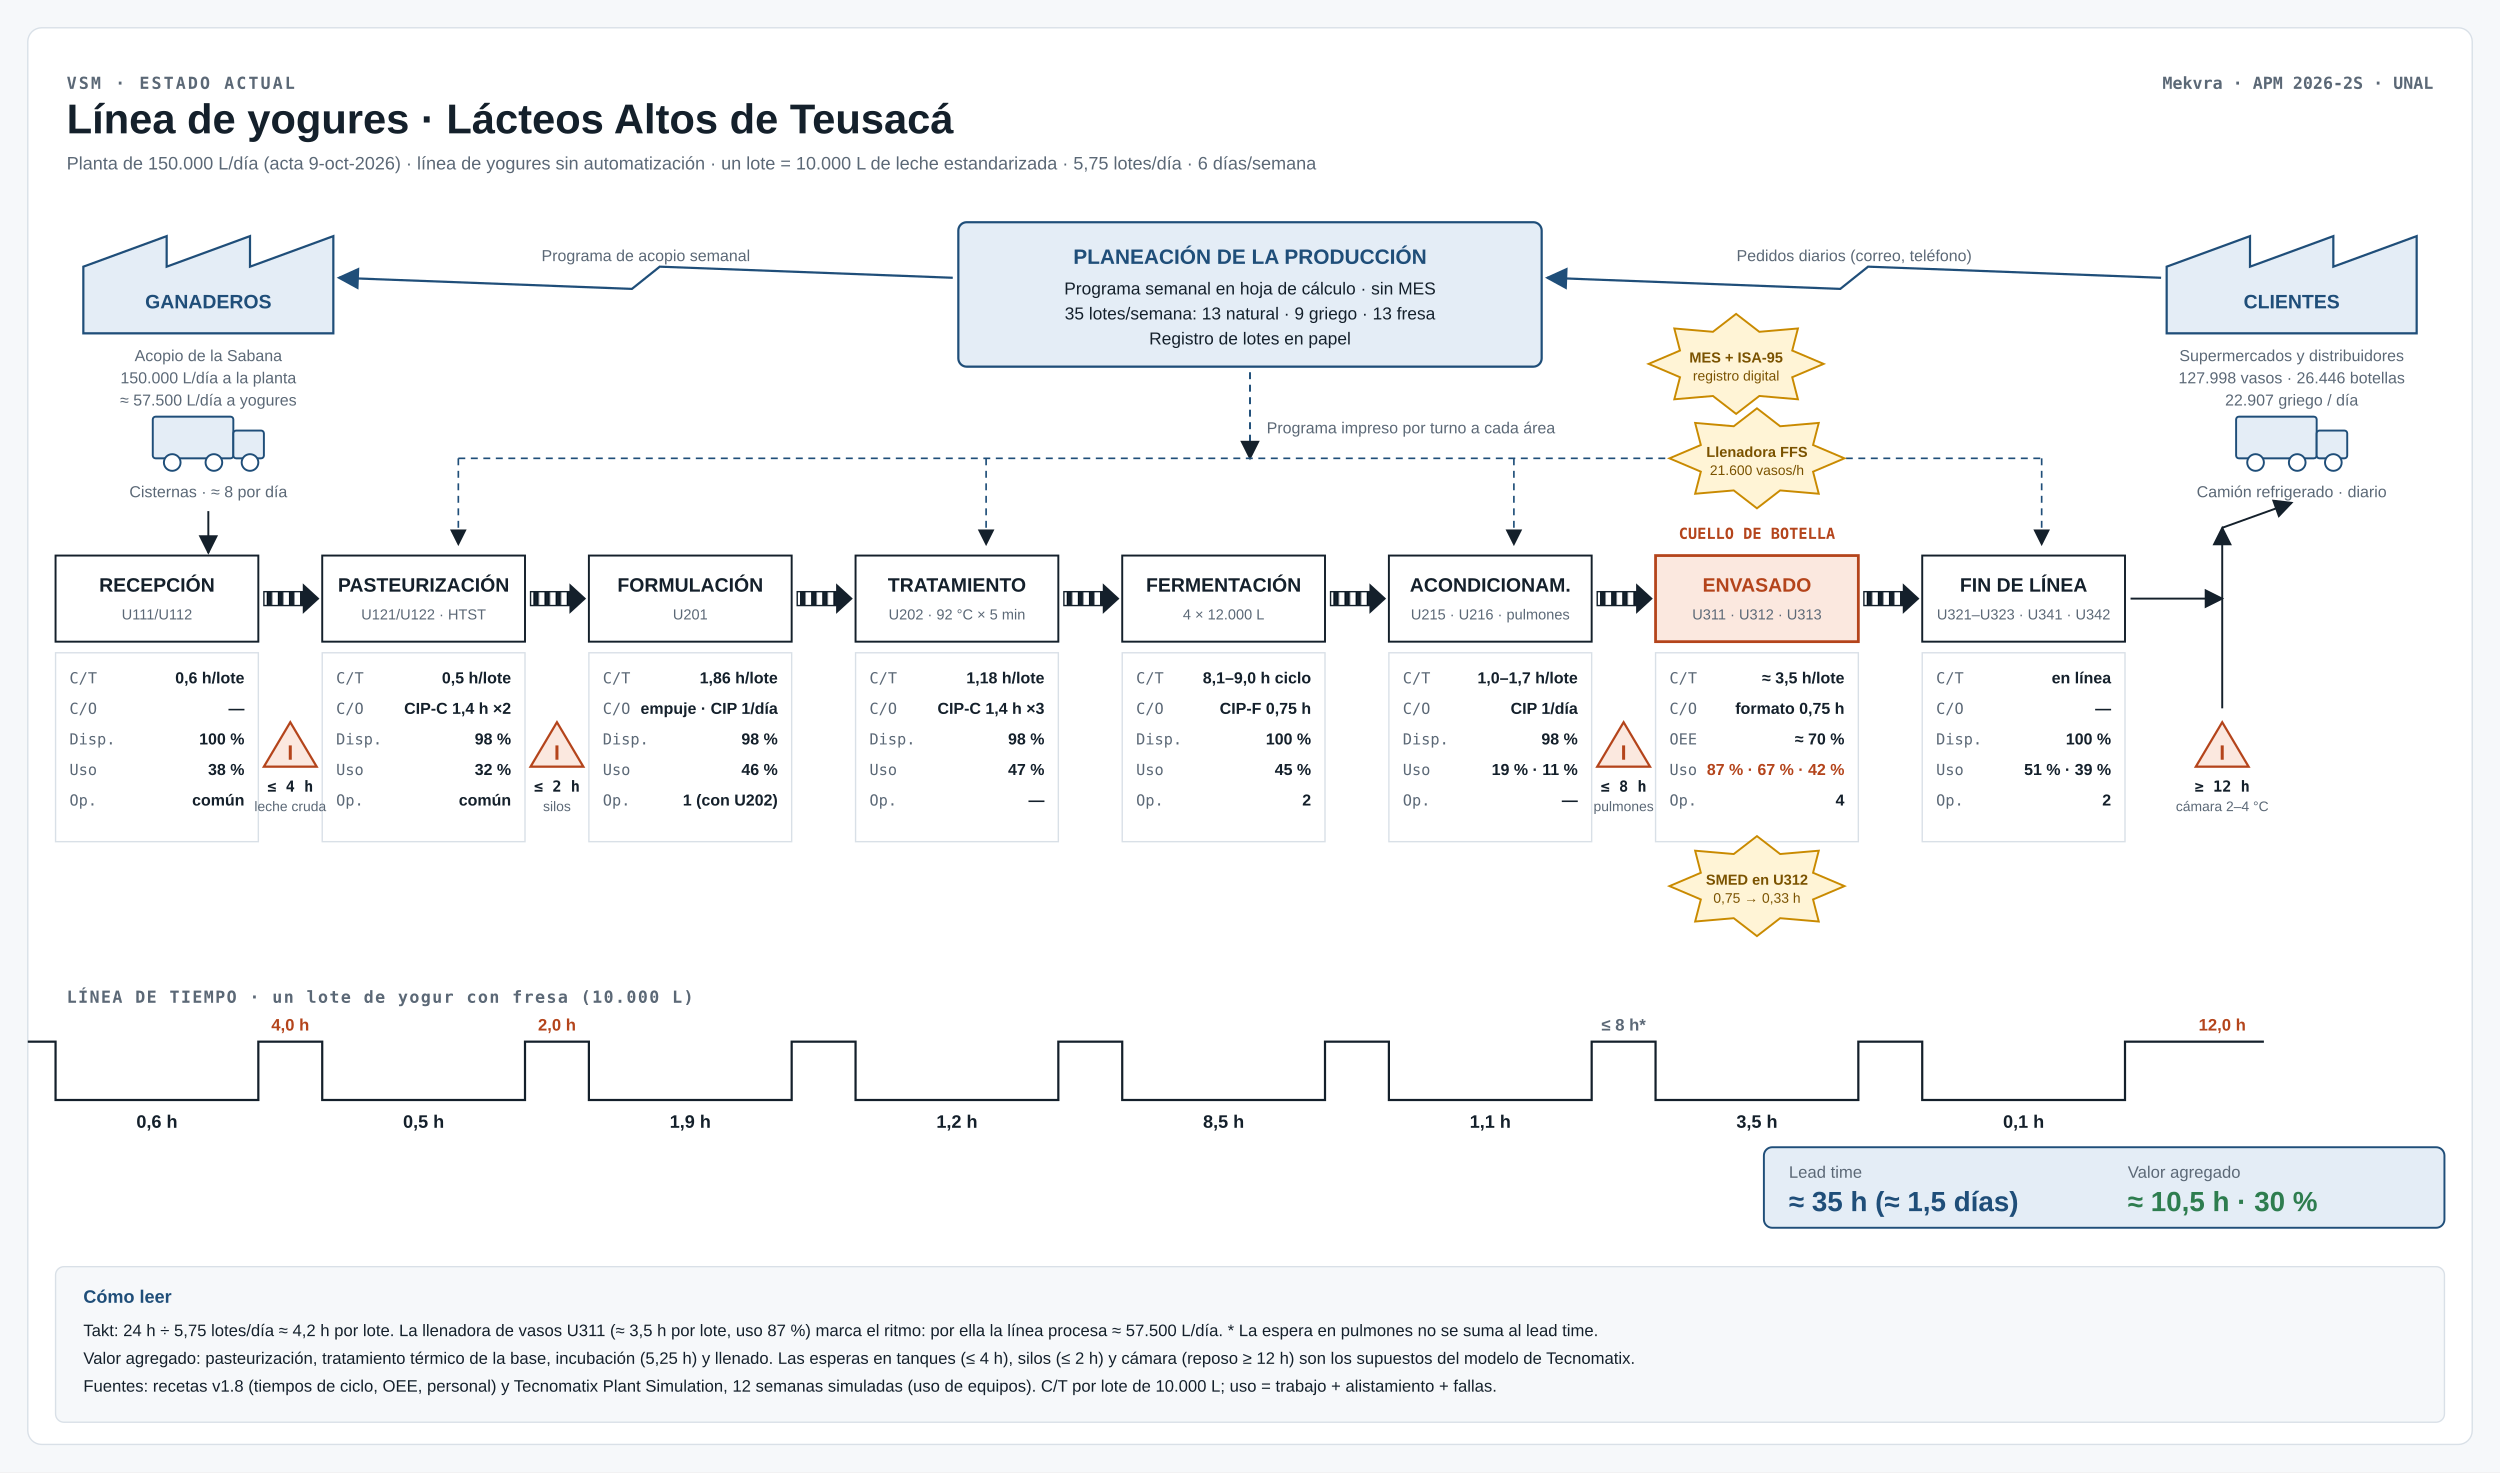
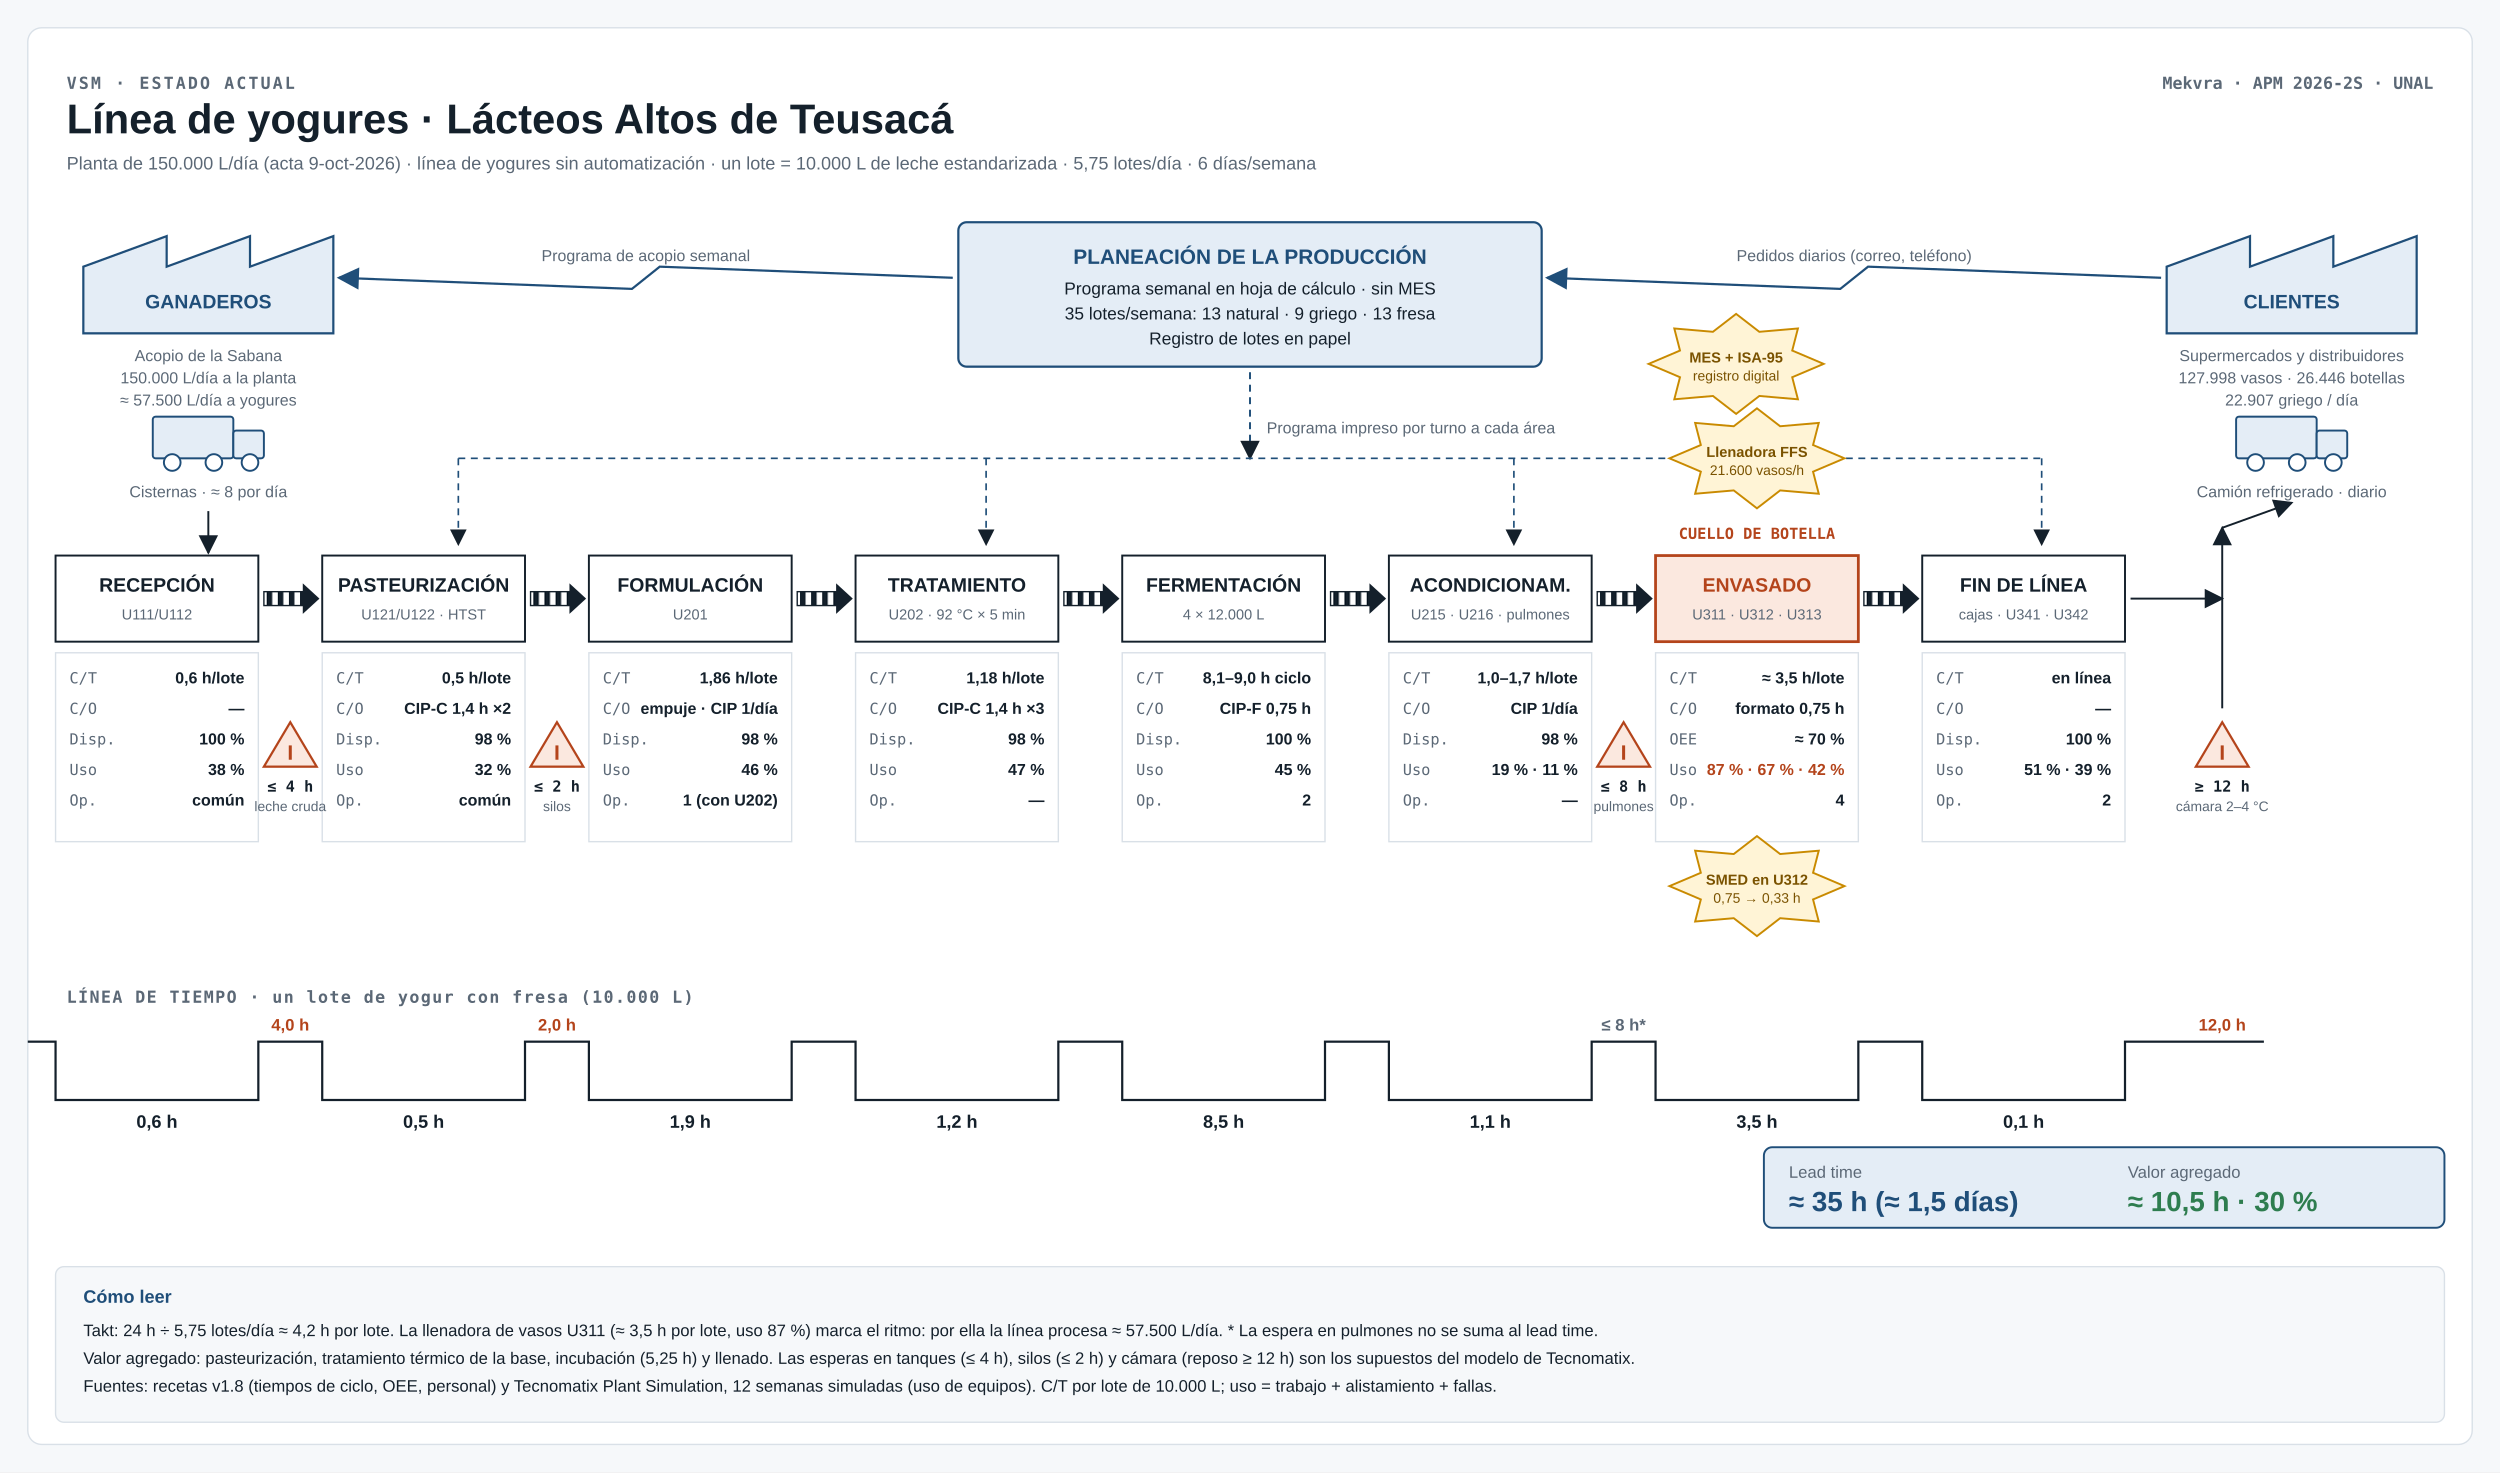
<svg xmlns="http://www.w3.org/2000/svg" viewBox="0 0 1800 1060" width="1800" height="1060">
  <defs>
    <pattern id="rayas" width="8" height="10" patternUnits="userSpaceOnUse" patternTransform="rotate(0)">
      <rect width="8" height="10" fill="#ffffff" />
      <rect width="4" height="10" fill="#14202b" />
    </pattern>
    <marker id="punta" markerWidth="10" markerHeight="10" refX="9" refY="5" orient="auto">
      <path d="M0,0 L10,5 L0,10 z" fill="#14202b" />
    </marker>
    <marker id="punta_a" markerWidth="10" markerHeight="10" refX="9" refY="5" orient="auto">
      <path d="M0,0 L10,5 L0,10 z" fill="#1f4e79" />
    </marker>
  </defs>
  <rect width="1800" height="1060" fill="#f6f8fa" />
  <rect x="20" y="20" width="1760" height="1020" rx="10" fill="#ffffff" stroke="#d9e0e7" stroke-width="1" />
  <text x="48" y="64" font-family="'IBM Plex Mono', Consolas, monospace" font-size="12" font-weight="600" fill="#5b6876" text-anchor="start" letter-spacing="1.5">VSM · ESTADO ACTUAL</text>
  <text x="48" y="96" font-family="Archivo, 'Arial Narrow', Arial, sans-serif" font-size="30" font-weight="800" fill="#14202b" text-anchor="start">Línea de yogures · Lácteos Altos de Teusacá</text>
  <text x="48" y="122" font-family="'IBM Plex Sans', 'Segoe UI', Arial, sans-serif" font-size="13" font-weight="400" fill="#5b6876" text-anchor="start">Planta de 150.000 L/día (acta 9-oct-2026) · línea de yogures sin automatización · un lote = 10.000 L de leche estandarizada · 5,75 lotes/día · 6 días/semana</text>
  <text x="1752" y="64" font-family="'IBM Plex Mono', Consolas, monospace" font-size="12" font-weight="600" fill="#5b6876" text-anchor="end">Mekvra · APM 2026-2S · UNAL</text>
  <polygon points="60,240 60,192 120.0,170 120.0,192 180.0,170 180.0,192 240,170 240,240" fill="#e4edf6" stroke="#1f4e79" stroke-width="1.6" />
  <text x="150.0" y="222" font-family="Archivo, 'Arial Narrow', Arial, sans-serif" font-size="14" font-weight="700" fill="#1f4e79" text-anchor="middle">GANADEROS</text>
  <text x="150.0" y="260" font-family="'IBM Plex Sans', 'Segoe UI', Arial, sans-serif" font-size="11.5" font-weight="400" fill="#5b6876" text-anchor="middle">Acopio de la Sabana</text>
  <text x="150.0" y="276" font-family="'IBM Plex Sans', 'Segoe UI', Arial, sans-serif" font-size="11.5" font-weight="400" fill="#5b6876" text-anchor="middle">150.000 L/día a la planta</text>
  <text x="150.0" y="292" font-family="'IBM Plex Sans', 'Segoe UI', Arial, sans-serif" font-size="11.5" font-weight="400" fill="#5b6876" text-anchor="middle">≈ 57.500 L/día a yogures</text>
  <polygon points="1560,240 1560,192 1620.0,170 1620.0,192 1680.0,170 1680.0,192 1740,170 1740,240" fill="#e4edf6" stroke="#1f4e79" stroke-width="1.6" />
  <text x="1650.0" y="222" font-family="Archivo, 'Arial Narrow', Arial, sans-serif" font-size="14" font-weight="700" fill="#1f4e79" text-anchor="middle">CLIENTES</text>
  <text x="1650.0" y="260" font-family="'IBM Plex Sans', 'Segoe UI', Arial, sans-serif" font-size="11.5" font-weight="400" fill="#5b6876" text-anchor="middle">Supermercados y distribuidores</text>
  <text x="1650.0" y="276" font-family="'IBM Plex Sans', 'Segoe UI', Arial, sans-serif" font-size="11.5" font-weight="400" fill="#5b6876" text-anchor="middle">127.998 vasos · 26.446 botellas</text>
  <text x="1650.0" y="292" font-family="'IBM Plex Sans', 'Segoe UI', Arial, sans-serif" font-size="11.5" font-weight="400" fill="#5b6876" text-anchor="middle">22.907 griego / día</text>
  <rect x="690" y="160" width="420" height="104" rx="6" fill="#e4edf6" stroke="#1f4e79" stroke-width="1.6" />
  <text x="900" y="190" font-family="Archivo, 'Arial Narrow', Arial, sans-serif" font-size="15" font-weight="800" fill="#1f4e79" text-anchor="middle">PLANEACIÓN DE LA PRODUCCIÓN</text>
  <text x="900" y="212" font-family="'IBM Plex Sans', 'Segoe UI', Arial, sans-serif" font-size="12.5" font-weight="400" fill="#14202b" text-anchor="middle">Programa semanal en hoja de cálculo · sin MES</text>
  <text x="900" y="230" font-family="'IBM Plex Sans', 'Segoe UI', Arial, sans-serif" font-size="12.5" font-weight="400" fill="#14202b" text-anchor="middle">35 lotes/semana: 13 natural · 9 griego · 13 fresa</text>
  <text x="900" y="248" font-family="'IBM Plex Sans', 'Segoe UI', Arial, sans-serif" font-size="12.5" font-weight="400" fill="#14202b" text-anchor="middle">Registro de lotes en papel</text>
  <polyline points="1556,200 1345.0,192.0 1325.0,208.0 1114,200" fill="none" stroke="#1f4e79" stroke-width="1.6" marker-end="url(#punta_a)" />
  <text x="1335" y="188" font-family="'IBM Plex Sans', 'Segoe UI', Arial, sans-serif" font-size="11.5" font-weight="400" fill="#5b6876" text-anchor="middle">Pedidos diarios (correo, teléfono)</text>
  <polyline points="686,200 475.0,192.0 455.0,208.0 244,200" fill="none" stroke="#1f4e79" stroke-width="1.6" marker-end="url(#punta_a)" />
  <text x="465" y="188" font-family="'IBM Plex Sans', 'Segoe UI', Arial, sans-serif" font-size="11.5" font-weight="400" fill="#5b6876" text-anchor="middle">Programa de acopio semanal</text>
  <line x1="900" y1="268" x2="900" y2="330" stroke="#1f4e79" stroke-width="1.4" stroke-dasharray="5 4" marker-end="url(#punta)" />
  <text x="912" y="312" font-family="'IBM Plex Sans', 'Segoe UI', Arial, sans-serif" font-size="11.5" font-weight="400" fill="#5b6876" text-anchor="start">Programa impreso por turno a cada área</text>
  <line x1="330" y1="330" x2="1470" y2="330" stroke="#1f4e79" stroke-width="1.2" stroke-dasharray="5 4" />
  <line x1="330" y1="330" x2="330" y2="392" stroke="#1f4e79" stroke-width="1.2" stroke-dasharray="5 4" marker-end="url(#punta)" />
  <line x1="710" y1="330" x2="710" y2="392" stroke="#1f4e79" stroke-width="1.2" stroke-dasharray="5 4" marker-end="url(#punta)" />
  <line x1="1090" y1="330" x2="1090" y2="392" stroke="#1f4e79" stroke-width="1.2" stroke-dasharray="5 4" marker-end="url(#punta)" />
  <line x1="1470" y1="330" x2="1470" y2="392" stroke="#1f4e79" stroke-width="1.2" stroke-dasharray="5 4" marker-end="url(#punta)" />
  <rect x="110" y="300" width="58" height="30" rx="2" fill="#e4edf6" stroke="#1f4e79" stroke-width="1.4" />
  <rect x="168" y="310" width="22" height="20" rx="2" fill="#e4edf6" stroke="#1f4e79" stroke-width="1.4" />
  <circle cx="124" cy="333" r="6" fill="#ffffff" stroke="#1f4e79" stroke-width="1.4" />
  <circle cx="154" cy="333" r="6" fill="#ffffff" stroke="#1f4e79" stroke-width="1.4" />
  <circle cx="180" cy="333" r="6" fill="#ffffff" stroke="#1f4e79" stroke-width="1.4" />
  <text x="150" y="358" font-family="'IBM Plex Sans', 'Segoe UI', Arial, sans-serif" font-size="11.5" font-weight="400" fill="#5b6876" text-anchor="middle">Cisternas · ≈ 8 por día</text>
  <rect x="1610" y="300" width="58" height="30" rx="2" fill="#e4edf6" stroke="#1f4e79" stroke-width="1.4" />
  <rect x="1668" y="310" width="22" height="20" rx="2" fill="#e4edf6" stroke="#1f4e79" stroke-width="1.4" />
  <circle cx="1624" cy="333" r="6" fill="#ffffff" stroke="#1f4e79" stroke-width="1.4" />
  <circle cx="1654" cy="333" r="6" fill="#ffffff" stroke="#1f4e79" stroke-width="1.4" />
  <circle cx="1680" cy="333" r="6" fill="#ffffff" stroke="#1f4e79" stroke-width="1.4" />
  <text x="1650" y="358" font-family="'IBM Plex Sans', 'Segoe UI', Arial, sans-serif" font-size="11.5" font-weight="400" fill="#5b6876" text-anchor="middle">Camión refrigerado · diario</text>
  <rect x="40" y="400" width="146" height="62" rx="0" fill="#ffffff" stroke="#14202b" stroke-width="1.4" />
  <text x="113.0" y="426" font-family="Archivo, 'Arial Narrow', Arial, sans-serif" font-size="14" font-weight="800" fill="#14202b" text-anchor="middle">RECEPCIÓN</text>
  <text x="113.0" y="446" font-family="'IBM Plex Sans', 'Segoe UI', Arial, sans-serif" font-size="10.5" font-weight="400" fill="#5b6876" text-anchor="middle">U111/U112</text>
  <rect x="40" y="470" width="146" height="136" rx="0" fill="#ffffff" stroke="#d9e0e7" stroke-width="1" />
  <text x="50" y="492" font-family="'IBM Plex Mono', Consolas, monospace" font-size="11" font-weight="500" fill="#5b6876" text-anchor="start">C/T</text>
  <text x="176" y="492" font-family="'IBM Plex Sans', 'Segoe UI', Arial, sans-serif" font-size="11.5" font-weight="600" fill="#14202b" text-anchor="end">0,6 h/lote</text>
  <text x="50" y="514" font-family="'IBM Plex Mono', Consolas, monospace" font-size="11" font-weight="500" fill="#5b6876" text-anchor="start">C/O</text>
  <text x="176" y="514" font-family="'IBM Plex Sans', 'Segoe UI', Arial, sans-serif" font-size="11.5" font-weight="600" fill="#14202b" text-anchor="end">—</text>
  <text x="50" y="536" font-family="'IBM Plex Mono', Consolas, monospace" font-size="11" font-weight="500" fill="#5b6876" text-anchor="start">Disp.</text>
  <text x="176" y="536" font-family="'IBM Plex Sans', 'Segoe UI', Arial, sans-serif" font-size="11.5" font-weight="600" fill="#14202b" text-anchor="end">100 %</text>
  <text x="50" y="558" font-family="'IBM Plex Mono', Consolas, monospace" font-size="11" font-weight="500" fill="#5b6876" text-anchor="start">Uso</text>
  <text x="176" y="558" font-family="'IBM Plex Sans', 'Segoe UI', Arial, sans-serif" font-size="11.5" font-weight="600" fill="#14202b" text-anchor="end">38 %</text>
  <text x="50" y="580" font-family="'IBM Plex Mono', Consolas, monospace" font-size="11" font-weight="500" fill="#5b6876" text-anchor="start">Op.</text>
  <text x="176" y="580" font-family="'IBM Plex Sans', 'Segoe UI', Arial, sans-serif" font-size="11.5" font-weight="600" fill="#14202b" text-anchor="end">común</text>
  <rect x="190" y="426" width="30" height="10" fill="url(#rayas)" stroke="#14202b" stroke-width="1" />
  <polygon points="218,420 230,431 218,442" fill="#14202b" />
  <rect x="232" y="400" width="146" height="62" rx="0" fill="#ffffff" stroke="#14202b" stroke-width="1.4" />
  <text x="305.0" y="426" font-family="Archivo, 'Arial Narrow', Arial, sans-serif" font-size="14" font-weight="800" fill="#14202b" text-anchor="middle">PASTEURIZACIÓN</text>
  <text x="305.0" y="446" font-family="'IBM Plex Sans', 'Segoe UI', Arial, sans-serif" font-size="10.5" font-weight="400" fill="#5b6876" text-anchor="middle">U121/U122 · HTST</text>
  <rect x="232" y="470" width="146" height="136" rx="0" fill="#ffffff" stroke="#d9e0e7" stroke-width="1" />
  <text x="242" y="492" font-family="'IBM Plex Mono', Consolas, monospace" font-size="11" font-weight="500" fill="#5b6876" text-anchor="start">C/T</text>
  <text x="368" y="492" font-family="'IBM Plex Sans', 'Segoe UI', Arial, sans-serif" font-size="11.5" font-weight="600" fill="#14202b" text-anchor="end">0,5 h/lote</text>
  <text x="242" y="514" font-family="'IBM Plex Mono', Consolas, monospace" font-size="11" font-weight="500" fill="#5b6876" text-anchor="start">C/O</text>
  <text x="368" y="514" font-family="'IBM Plex Sans', 'Segoe UI', Arial, sans-serif" font-size="11.5" font-weight="600" fill="#14202b" text-anchor="end">CIP-C 1,4 h ×2</text>
  <text x="242" y="536" font-family="'IBM Plex Mono', Consolas, monospace" font-size="11" font-weight="500" fill="#5b6876" text-anchor="start">Disp.</text>
  <text x="368" y="536" font-family="'IBM Plex Sans', 'Segoe UI', Arial, sans-serif" font-size="11.5" font-weight="600" fill="#14202b" text-anchor="end">98 %</text>
  <text x="242" y="558" font-family="'IBM Plex Mono', Consolas, monospace" font-size="11" font-weight="500" fill="#5b6876" text-anchor="start">Uso</text>
  <text x="368" y="558" font-family="'IBM Plex Sans', 'Segoe UI', Arial, sans-serif" font-size="11.5" font-weight="600" fill="#14202b" text-anchor="end">32 %</text>
  <text x="242" y="580" font-family="'IBM Plex Mono', Consolas, monospace" font-size="11" font-weight="500" fill="#5b6876" text-anchor="start">Op.</text>
  <text x="368" y="580" font-family="'IBM Plex Sans', 'Segoe UI', Arial, sans-serif" font-size="11.5" font-weight="600" fill="#14202b" text-anchor="end">común</text>
  <rect x="382" y="426" width="30" height="10" fill="url(#rayas)" stroke="#14202b" stroke-width="1" />
  <polygon points="410,420 422,431 410,442" fill="#14202b" />
  <rect x="424" y="400" width="146" height="62" rx="0" fill="#ffffff" stroke="#14202b" stroke-width="1.4" />
  <text x="497.0" y="426" font-family="Archivo, 'Arial Narrow', Arial, sans-serif" font-size="14" font-weight="800" fill="#14202b" text-anchor="middle">FORMULACIÓN</text>
  <text x="497.0" y="446" font-family="'IBM Plex Sans', 'Segoe UI', Arial, sans-serif" font-size="10.5" font-weight="400" fill="#5b6876" text-anchor="middle">U201</text>
  <rect x="424" y="470" width="146" height="136" rx="0" fill="#ffffff" stroke="#d9e0e7" stroke-width="1" />
  <text x="434" y="492" font-family="'IBM Plex Mono', Consolas, monospace" font-size="11" font-weight="500" fill="#5b6876" text-anchor="start">C/T</text>
  <text x="560" y="492" font-family="'IBM Plex Sans', 'Segoe UI', Arial, sans-serif" font-size="11.5" font-weight="600" fill="#14202b" text-anchor="end">1,86 h/lote</text>
  <text x="434" y="514" font-family="'IBM Plex Mono', Consolas, monospace" font-size="11" font-weight="500" fill="#5b6876" text-anchor="start">C/O</text>
  <text x="560" y="514" font-family="'IBM Plex Sans', 'Segoe UI', Arial, sans-serif" font-size="11.5" font-weight="600" fill="#14202b" text-anchor="end">empuje · CIP 1/día</text>
  <text x="434" y="536" font-family="'IBM Plex Mono', Consolas, monospace" font-size="11" font-weight="500" fill="#5b6876" text-anchor="start">Disp.</text>
  <text x="560" y="536" font-family="'IBM Plex Sans', 'Segoe UI', Arial, sans-serif" font-size="11.5" font-weight="600" fill="#14202b" text-anchor="end">98 %</text>
  <text x="434" y="558" font-family="'IBM Plex Mono', Consolas, monospace" font-size="11" font-weight="500" fill="#5b6876" text-anchor="start">Uso</text>
  <text x="560" y="558" font-family="'IBM Plex Sans', 'Segoe UI', Arial, sans-serif" font-size="11.5" font-weight="600" fill="#14202b" text-anchor="end">46 %</text>
  <text x="434" y="580" font-family="'IBM Plex Mono', Consolas, monospace" font-size="11" font-weight="500" fill="#5b6876" text-anchor="start">Op.</text>
  <text x="560" y="580" font-family="'IBM Plex Sans', 'Segoe UI', Arial, sans-serif" font-size="11.5" font-weight="600" fill="#14202b" text-anchor="end">1 (con U202)</text>
  <rect x="574" y="426" width="30" height="10" fill="url(#rayas)" stroke="#14202b" stroke-width="1" />
  <polygon points="602,420 614,431 602,442" fill="#14202b" />
  <rect x="616" y="400" width="146" height="62" rx="0" fill="#ffffff" stroke="#14202b" stroke-width="1.4" />
  <text x="689.0" y="426" font-family="Archivo, 'Arial Narrow', Arial, sans-serif" font-size="14" font-weight="800" fill="#14202b" text-anchor="middle">TRATAMIENTO</text>
  <text x="689.0" y="446" font-family="'IBM Plex Sans', 'Segoe UI', Arial, sans-serif" font-size="10.5" font-weight="400" fill="#5b6876" text-anchor="middle">U202 · 92 °C × 5 min</text>
  <rect x="616" y="470" width="146" height="136" rx="0" fill="#ffffff" stroke="#d9e0e7" stroke-width="1" />
  <text x="626" y="492" font-family="'IBM Plex Mono', Consolas, monospace" font-size="11" font-weight="500" fill="#5b6876" text-anchor="start">C/T</text>
  <text x="752" y="492" font-family="'IBM Plex Sans', 'Segoe UI', Arial, sans-serif" font-size="11.5" font-weight="600" fill="#14202b" text-anchor="end">1,18 h/lote</text>
  <text x="626" y="514" font-family="'IBM Plex Mono', Consolas, monospace" font-size="11" font-weight="500" fill="#5b6876" text-anchor="start">C/O</text>
  <text x="752" y="514" font-family="'IBM Plex Sans', 'Segoe UI', Arial, sans-serif" font-size="11.5" font-weight="600" fill="#14202b" text-anchor="end">CIP-C 1,4 h ×3</text>
  <text x="626" y="536" font-family="'IBM Plex Mono', Consolas, monospace" font-size="11" font-weight="500" fill="#5b6876" text-anchor="start">Disp.</text>
  <text x="752" y="536" font-family="'IBM Plex Sans', 'Segoe UI', Arial, sans-serif" font-size="11.5" font-weight="600" fill="#14202b" text-anchor="end">98 %</text>
  <text x="626" y="558" font-family="'IBM Plex Mono', Consolas, monospace" font-size="11" font-weight="500" fill="#5b6876" text-anchor="start">Uso</text>
  <text x="752" y="558" font-family="'IBM Plex Sans', 'Segoe UI', Arial, sans-serif" font-size="11.5" font-weight="600" fill="#14202b" text-anchor="end">47 %</text>
  <text x="626" y="580" font-family="'IBM Plex Mono', Consolas, monospace" font-size="11" font-weight="500" fill="#5b6876" text-anchor="start">Op.</text>
  <text x="752" y="580" font-family="'IBM Plex Sans', 'Segoe UI', Arial, sans-serif" font-size="11.5" font-weight="600" fill="#14202b" text-anchor="end">—</text>
  <rect x="766" y="426" width="30" height="10" fill="url(#rayas)" stroke="#14202b" stroke-width="1" />
  <polygon points="794,420 806,431 794,442" fill="#14202b" />
  <rect x="808" y="400" width="146" height="62" rx="0" fill="#ffffff" stroke="#14202b" stroke-width="1.4" />
  <text x="881.0" y="426" font-family="Archivo, 'Arial Narrow', Arial, sans-serif" font-size="14" font-weight="800" fill="#14202b" text-anchor="middle">FERMENTACIÓN</text>
  <text x="881.0" y="446" font-family="'IBM Plex Sans', 'Segoe UI', Arial, sans-serif" font-size="10.5" font-weight="400" fill="#5b6876" text-anchor="middle">4 × 12.000 L</text>
  <rect x="808" y="470" width="146" height="136" rx="0" fill="#ffffff" stroke="#d9e0e7" stroke-width="1" />
  <text x="818" y="492" font-family="'IBM Plex Mono', Consolas, monospace" font-size="11" font-weight="500" fill="#5b6876" text-anchor="start">C/T</text>
  <text x="944" y="492" font-family="'IBM Plex Sans', 'Segoe UI', Arial, sans-serif" font-size="11.5" font-weight="600" fill="#14202b" text-anchor="end">8,1–9,0 h ciclo</text>
  <text x="818" y="514" font-family="'IBM Plex Mono', Consolas, monospace" font-size="11" font-weight="500" fill="#5b6876" text-anchor="start">C/O</text>
  <text x="944" y="514" font-family="'IBM Plex Sans', 'Segoe UI', Arial, sans-serif" font-size="11.5" font-weight="600" fill="#14202b" text-anchor="end">CIP-F 0,75 h</text>
  <text x="818" y="536" font-family="'IBM Plex Mono', Consolas, monospace" font-size="11" font-weight="500" fill="#5b6876" text-anchor="start">Disp.</text>
  <text x="944" y="536" font-family="'IBM Plex Sans', 'Segoe UI', Arial, sans-serif" font-size="11.5" font-weight="600" fill="#14202b" text-anchor="end">100 %</text>
  <text x="818" y="558" font-family="'IBM Plex Mono', Consolas, monospace" font-size="11" font-weight="500" fill="#5b6876" text-anchor="start">Uso</text>
  <text x="944" y="558" font-family="'IBM Plex Sans', 'Segoe UI', Arial, sans-serif" font-size="11.5" font-weight="600" fill="#14202b" text-anchor="end">45 %</text>
  <text x="818" y="580" font-family="'IBM Plex Mono', Consolas, monospace" font-size="11" font-weight="500" fill="#5b6876" text-anchor="start">Op.</text>
  <text x="944" y="580" font-family="'IBM Plex Sans', 'Segoe UI', Arial, sans-serif" font-size="11.5" font-weight="600" fill="#14202b" text-anchor="end">2</text>
  <rect x="958" y="426" width="30" height="10" fill="url(#rayas)" stroke="#14202b" stroke-width="1" />
  <polygon points="986,420 998,431 986,442" fill="#14202b" />
  <rect x="1000" y="400" width="146" height="62" rx="0" fill="#ffffff" stroke="#14202b" stroke-width="1.4" />
  <text x="1073.0" y="426" font-family="Archivo, 'Arial Narrow', Arial, sans-serif" font-size="14" font-weight="800" fill="#14202b" text-anchor="middle">ACONDICIONAM.</text>
  <text x="1073.0" y="446" font-family="'IBM Plex Sans', 'Segoe UI', Arial, sans-serif" font-size="10.5" font-weight="400" fill="#5b6876" text-anchor="middle">U215 · U216 · pulmones</text>
  <rect x="1000" y="470" width="146" height="136" rx="0" fill="#ffffff" stroke="#d9e0e7" stroke-width="1" />
  <text x="1010" y="492" font-family="'IBM Plex Mono', Consolas, monospace" font-size="11" font-weight="500" fill="#5b6876" text-anchor="start">C/T</text>
  <text x="1136" y="492" font-family="'IBM Plex Sans', 'Segoe UI', Arial, sans-serif" font-size="11.5" font-weight="600" fill="#14202b" text-anchor="end">1,0–1,7 h/lote</text>
  <text x="1010" y="514" font-family="'IBM Plex Mono', Consolas, monospace" font-size="11" font-weight="500" fill="#5b6876" text-anchor="start">C/O</text>
  <text x="1136" y="514" font-family="'IBM Plex Sans', 'Segoe UI', Arial, sans-serif" font-size="11.5" font-weight="600" fill="#14202b" text-anchor="end">CIP 1/día</text>
  <text x="1010" y="536" font-family="'IBM Plex Mono', Consolas, monospace" font-size="11" font-weight="500" fill="#5b6876" text-anchor="start">Disp.</text>
  <text x="1136" y="536" font-family="'IBM Plex Sans', 'Segoe UI', Arial, sans-serif" font-size="11.5" font-weight="600" fill="#14202b" text-anchor="end">98 %</text>
  <text x="1010" y="558" font-family="'IBM Plex Mono', Consolas, monospace" font-size="11" font-weight="500" fill="#5b6876" text-anchor="start">Uso</text>
  <text x="1136" y="558" font-family="'IBM Plex Sans', 'Segoe UI', Arial, sans-serif" font-size="11.5" font-weight="600" fill="#14202b" text-anchor="end">19 % · 11 %</text>
  <text x="1010" y="580" font-family="'IBM Plex Mono', Consolas, monospace" font-size="11" font-weight="500" fill="#5b6876" text-anchor="start">Op.</text>
  <text x="1136" y="580" font-family="'IBM Plex Sans', 'Segoe UI', Arial, sans-serif" font-size="11.5" font-weight="600" fill="#14202b" text-anchor="end">—</text>
  <rect x="1150" y="426" width="30" height="10" fill="url(#rayas)" stroke="#14202b" stroke-width="1" />
  <polygon points="1178,420 1190,431 1178,442" fill="#14202b" />
  <rect x="1192" y="400" width="146" height="62" rx="0" fill="#fbe8df" stroke="#b4441b" stroke-width="2" />
  <text x="1265.0" y="426" font-family="Archivo, 'Arial Narrow', Arial, sans-serif" font-size="14" font-weight="800" fill="#b4441b" text-anchor="middle">ENVASADO</text>
  <text x="1265.0" y="446" font-family="'IBM Plex Sans', 'Segoe UI', Arial, sans-serif" font-size="10.5" font-weight="400" fill="#5b6876" text-anchor="middle">U311 · U312 · U313</text>
  <rect x="1192" y="470" width="146" height="136" rx="0" fill="#ffffff" stroke="#d9e0e7" stroke-width="1" />
  <text x="1202" y="492" font-family="'IBM Plex Mono', Consolas, monospace" font-size="11" font-weight="500" fill="#5b6876" text-anchor="start">C/T</text>
  <text x="1328" y="492" font-family="'IBM Plex Sans', 'Segoe UI', Arial, sans-serif" font-size="11.5" font-weight="600" fill="#14202b" text-anchor="end">≈ 3,5 h/lote</text>
  <text x="1202" y="514" font-family="'IBM Plex Mono', Consolas, monospace" font-size="11" font-weight="500" fill="#5b6876" text-anchor="start">C/O</text>
  <text x="1328" y="514" font-family="'IBM Plex Sans', 'Segoe UI', Arial, sans-serif" font-size="11.5" font-weight="600" fill="#14202b" text-anchor="end">formato 0,75 h</text>
  <text x="1202" y="536" font-family="'IBM Plex Mono', Consolas, monospace" font-size="11" font-weight="500" fill="#5b6876" text-anchor="start">OEE</text>
  <text x="1328" y="536" font-family="'IBM Plex Sans', 'Segoe UI', Arial, sans-serif" font-size="11.5" font-weight="600" fill="#14202b" text-anchor="end">≈ 70 %</text>
  <text x="1202" y="558" font-family="'IBM Plex Mono', Consolas, monospace" font-size="11" font-weight="500" fill="#5b6876" text-anchor="start">Uso</text>
  <text x="1328" y="558" font-family="'IBM Plex Sans', 'Segoe UI', Arial, sans-serif" font-size="11.5" font-weight="600" fill="#b4441b" text-anchor="end">87 % · 67 % · 42 %</text>
  <text x="1202" y="580" font-family="'IBM Plex Mono', Consolas, monospace" font-size="11" font-weight="500" fill="#5b6876" text-anchor="start">Op.</text>
  <text x="1328" y="580" font-family="'IBM Plex Sans', 'Segoe UI', Arial, sans-serif" font-size="11.5" font-weight="600" fill="#14202b" text-anchor="end">4</text>
  <rect x="1342" y="426" width="30" height="10" fill="url(#rayas)" stroke="#14202b" stroke-width="1" />
  <polygon points="1370,420 1382,431 1370,442" fill="#14202b" />
  <rect x="1384" y="400" width="146" height="62" rx="0" fill="#ffffff" stroke="#14202b" stroke-width="1.4" />
  <text x="1457.0" y="426" font-family="Archivo, 'Arial Narrow', Arial, sans-serif" font-size="14" font-weight="800" fill="#14202b" text-anchor="middle">FIN DE LÍNEA</text>
-   <text x="1457.0" y="446" font-family="'IBM Plex Sans', 'Segoe UI', Arial, sans-serif" font-size="10.5" font-weight="400" fill="#5b6876" text-anchor="middle">U321–U323 · U341 · U342</text>
+   <text x="1457.0" y="446" font-family="'IBM Plex Sans', 'Segoe UI', Arial, sans-serif" font-size="10.5" font-weight="400" fill="#5b6876" text-anchor="middle">cajas · U341 · U342</text>
  <rect x="1384" y="470" width="146" height="136" rx="0" fill="#ffffff" stroke="#d9e0e7" stroke-width="1" />
  <text x="1394" y="492" font-family="'IBM Plex Mono', Consolas, monospace" font-size="11" font-weight="500" fill="#5b6876" text-anchor="start">C/T</text>
  <text x="1520" y="492" font-family="'IBM Plex Sans', 'Segoe UI', Arial, sans-serif" font-size="11.5" font-weight="600" fill="#14202b" text-anchor="end">en línea</text>
  <text x="1394" y="514" font-family="'IBM Plex Mono', Consolas, monospace" font-size="11" font-weight="500" fill="#5b6876" text-anchor="start">C/O</text>
  <text x="1520" y="514" font-family="'IBM Plex Sans', 'Segoe UI', Arial, sans-serif" font-size="11.5" font-weight="600" fill="#14202b" text-anchor="end">—</text>
  <text x="1394" y="536" font-family="'IBM Plex Mono', Consolas, monospace" font-size="11" font-weight="500" fill="#5b6876" text-anchor="start">Disp.</text>
  <text x="1520" y="536" font-family="'IBM Plex Sans', 'Segoe UI', Arial, sans-serif" font-size="11.5" font-weight="600" fill="#14202b" text-anchor="end">100 %</text>
  <text x="1394" y="558" font-family="'IBM Plex Mono', Consolas, monospace" font-size="11" font-weight="500" fill="#5b6876" text-anchor="start">Uso</text>
  <text x="1520" y="558" font-family="'IBM Plex Sans', 'Segoe UI', Arial, sans-serif" font-size="11.5" font-weight="600" fill="#14202b" text-anchor="end">51 % · 39 %</text>
  <text x="1394" y="580" font-family="'IBM Plex Mono', Consolas, monospace" font-size="11" font-weight="500" fill="#5b6876" text-anchor="start">Op.</text>
  <text x="1520" y="580" font-family="'IBM Plex Sans', 'Segoe UI', Arial, sans-serif" font-size="11.5" font-weight="600" fill="#14202b" text-anchor="end">2</text>
  <text x="1265.0" y="388" font-family="'IBM Plex Mono', Consolas, monospace" font-size="11" font-weight="700" fill="#b4441b" text-anchor="middle">CUELLO DE BOTELLA</text>
  <polygon points="209.0,520 190.0,552 228.0,552" fill="#fbe8df" stroke="#b4441b" stroke-width="1.6" />
  <text x="209.0" y="547" font-family="Archivo, 'Arial Narrow', Arial, sans-serif" font-size="15" font-weight="800" fill="#b4441b" text-anchor="middle">I</text>
  <text x="209.0" y="570" font-family="'IBM Plex Mono', Consolas, monospace" font-size="11" font-weight="600" fill="#14202b" text-anchor="middle">≤ 4 h</text>
  <text x="209.0" y="584" font-family="'IBM Plex Sans', 'Segoe UI', Arial, sans-serif" font-size="10" font-weight="400" fill="#5b6876" text-anchor="middle">leche cruda</text>
  <polygon points="401.0,520 382.0,552 420.0,552" fill="#fbe8df" stroke="#b4441b" stroke-width="1.6" />
  <text x="401.0" y="547" font-family="Archivo, 'Arial Narrow', Arial, sans-serif" font-size="15" font-weight="800" fill="#b4441b" text-anchor="middle">I</text>
  <text x="401.0" y="570" font-family="'IBM Plex Mono', Consolas, monospace" font-size="11" font-weight="600" fill="#14202b" text-anchor="middle">≤ 2 h</text>
  <text x="401.0" y="584" font-family="'IBM Plex Sans', 'Segoe UI', Arial, sans-serif" font-size="10" font-weight="400" fill="#5b6876" text-anchor="middle">silos</text>
  <polygon points="1169.0,520 1150.0,552 1188.0,552" fill="#fbe8df" stroke="#b4441b" stroke-width="1.6" />
  <text x="1169.0" y="547" font-family="Archivo, 'Arial Narrow', Arial, sans-serif" font-size="15" font-weight="800" fill="#b4441b" text-anchor="middle">I</text>
  <text x="1169.0" y="570" font-family="'IBM Plex Mono', Consolas, monospace" font-size="11" font-weight="600" fill="#14202b" text-anchor="middle">≤ 8 h</text>
  <text x="1169.0" y="584" font-family="'IBM Plex Sans', 'Segoe UI', Arial, sans-serif" font-size="10" font-weight="400" fill="#5b6876" text-anchor="middle">pulmones</text>
  <polygon points="1600,520 1581,552 1619,552" fill="#fbe8df" stroke="#b4441b" stroke-width="1.6" />
  <text x="1600" y="547" font-family="Archivo, 'Arial Narrow', Arial, sans-serif" font-size="15" font-weight="800" fill="#b4441b" text-anchor="middle">I</text>
  <text x="1600" y="570" font-family="'IBM Plex Mono', Consolas, monospace" font-size="11" font-weight="600" fill="#14202b" text-anchor="middle">≥ 12 h</text>
  <text x="1600" y="584" font-family="'IBM Plex Sans', 'Segoe UI', Arial, sans-serif" font-size="10" font-weight="400" fill="#5b6876" text-anchor="middle">cámara 2–4 °C</text>
  <line x1="1534" y1="431" x2="1600" y2="431" stroke="#14202b" stroke-width="1.4" marker-end="url(#punta)" />
  <line x1="1600" y1="510" x2="1600" y2="380" stroke="#14202b" stroke-width="1.4" marker-end="url(#punta)" />
  <line x1="1600" y1="380" x2="1650" y2="362" stroke="#14202b" stroke-width="1.4" marker-end="url(#punta)" />
  <line x1="150" y1="368" x2="150" y2="398" stroke="#14202b" stroke-width="1.4" marker-end="url(#punta)" />
  <polygon points="1265.0,294.0 1281.7,306.9 1309.5,304.5 1305.4,320.4 1328.0,330.0 1305.4,339.6 1309.5,355.5 1281.7,353.1 1265.0,366.0 1248.3,353.1 1220.5,355.5 1224.6,339.6 1202.0,330.0 1224.6,320.4 1220.5,304.5 1248.3,306.9" fill="#fff4d6" stroke="#c98a00" stroke-width="1.4" />
  <text x="1265.0" y="329" font-family="'IBM Plex Sans', 'Segoe UI', Arial, sans-serif" font-size="10.5" font-weight="700" fill="#7a5200" text-anchor="middle">Llenadora FFS</text>
  <text x="1265.0" y="342" font-family="'IBM Plex Sans', 'Segoe UI', Arial, sans-serif" font-size="10" font-weight="400" fill="#7a5200" text-anchor="middle">21.600 vasos/h</text>
  <polygon points="1265.0,602.0 1281.7,614.9 1309.5,612.5 1305.4,628.4 1328.0,638.0 1305.4,647.6 1309.5,663.5 1281.7,661.1 1265.0,674.0 1248.3,661.1 1220.5,663.5 1224.6,647.6 1202.0,638.0 1224.6,628.4 1220.5,612.5 1248.3,614.9" fill="#fff4d6" stroke="#c98a00" stroke-width="1.4" />
  <text x="1265.0" y="637" font-family="'IBM Plex Sans', 'Segoe UI', Arial, sans-serif" font-size="10.5" font-weight="700" fill="#7a5200" text-anchor="middle">SMED en U312</text>
  <text x="1265.0" y="650" font-family="'IBM Plex Sans', 'Segoe UI', Arial, sans-serif" font-size="10" font-weight="400" fill="#7a5200" text-anchor="middle">0,75 → 0,33 h</text>
  <polygon points="1250.0,226.0 1266.7,238.9 1294.5,236.5 1290.4,252.4 1313.0,262.0 1290.4,271.6 1294.5,287.5 1266.7,285.1 1250.0,298.0 1233.3,285.1 1205.5,287.5 1209.6,271.6 1187.0,262.0 1209.6,252.4 1205.5,236.5 1233.3,238.9" fill="#fff4d6" stroke="#c98a00" stroke-width="1.4" />
  <text x="1250" y="261" font-family="'IBM Plex Sans', 'Segoe UI', Arial, sans-serif" font-size="10.5" font-weight="700" fill="#7a5200" text-anchor="middle">MES + ISA-95</text>
  <text x="1250" y="274" font-family="'IBM Plex Sans', 'Segoe UI', Arial, sans-serif" font-size="10" font-weight="400" fill="#7a5200" text-anchor="middle">registro digital</text>
  <text x="48" y="722" font-family="'IBM Plex Mono', Consolas, monospace" font-size="12" font-weight="600" fill="#5b6876" text-anchor="start" letter-spacing="1">LÍNEA DE TIEMPO · un lote de yogur con fresa (10.000 L)</text>
  <text x="113.0" y="812" font-family="Archivo, 'Arial Narrow', Arial, sans-serif" font-size="13" font-weight="700" fill="#14202b" text-anchor="middle">0,6 h</text>
  <text x="209.0" y="742" font-family="Archivo, 'Arial Narrow', Arial, sans-serif" font-size="12" font-weight="700" fill="#b4441b" text-anchor="middle">4,0 h</text>
  <text x="305.0" y="812" font-family="Archivo, 'Arial Narrow', Arial, sans-serif" font-size="13" font-weight="700" fill="#14202b" text-anchor="middle">0,5 h</text>
  <text x="401.0" y="742" font-family="Archivo, 'Arial Narrow', Arial, sans-serif" font-size="12" font-weight="700" fill="#b4441b" text-anchor="middle">2,0 h</text>
  <text x="497.0" y="812" font-family="Archivo, 'Arial Narrow', Arial, sans-serif" font-size="13" font-weight="700" fill="#14202b" text-anchor="middle">1,9 h</text>
  <text x="689.0" y="812" font-family="Archivo, 'Arial Narrow', Arial, sans-serif" font-size="13" font-weight="700" fill="#14202b" text-anchor="middle">1,2 h</text>
  <text x="881.0" y="812" font-family="Archivo, 'Arial Narrow', Arial, sans-serif" font-size="13" font-weight="700" fill="#14202b" text-anchor="middle">8,5 h</text>
  <text x="1073.0" y="812" font-family="Archivo, 'Arial Narrow', Arial, sans-serif" font-size="13" font-weight="700" fill="#14202b" text-anchor="middle">1,1 h</text>
  <text x="1169.0" y="742" font-family="Archivo, 'Arial Narrow', Arial, sans-serif" font-size="12" font-weight="700" fill="#5b6876" text-anchor="middle">≤ 8 h*</text>
  <text x="1265.0" y="812" font-family="Archivo, 'Arial Narrow', Arial, sans-serif" font-size="13" font-weight="700" fill="#14202b" text-anchor="middle">3,5 h</text>
  <text x="1457.0" y="812" font-family="Archivo, 'Arial Narrow', Arial, sans-serif" font-size="13" font-weight="700" fill="#14202b" text-anchor="middle">0,1 h</text>
  <text x="1600" y="742" font-family="Archivo, 'Arial Narrow', Arial, sans-serif" font-size="12" font-weight="700" fill="#b4441b" text-anchor="middle">12,0 h</text>
  <polyline points="20,750 40,750 40,792 186,792 186,750 232,750 232,792 378,792 378,750 424,750 424,792 570,792 570,750 616,750 616,792 762,792 762,750 808,750 808,792 954,792 954,750 1000,750 1000,792 1146,792 1146,750 1192,750 1192,792 1338,792 1338,750 1384,750 1384,792 1530,792 1530,750 1630,750" fill="none" stroke="#14202b" stroke-width="1.6" />
  <rect x="1270" y="826" width="490" height="58" rx="6" fill="#e4edf6" stroke="#1f4e79" stroke-width="1.4" />
  <text x="1288" y="848" font-family="'IBM Plex Sans', 'Segoe UI', Arial, sans-serif" font-size="12" font-weight="500" fill="#5b6876" text-anchor="start">Lead time</text>
  <text x="1288" y="872" font-family="Archivo, 'Arial Narrow', Arial, sans-serif" font-size="20" font-weight="800" fill="#1f4e79" text-anchor="start">≈ 35 h (≈ 1,5 días)</text>
  <text x="1532" y="848" font-family="'IBM Plex Sans', 'Segoe UI', Arial, sans-serif" font-size="12" font-weight="500" fill="#5b6876" text-anchor="start">Valor agregado</text>
  <text x="1532" y="872" font-family="Archivo, 'Arial Narrow', Arial, sans-serif" font-size="20" font-weight="800" fill="#2e7d4f" text-anchor="start">≈ 10,5 h · 30 %</text>
  <rect x="40" y="912" width="1720" height="112" rx="6" fill="#f6f8fa" stroke="#d9e0e7" stroke-width="1" />
  <text x="60" y="938" font-family="Archivo, 'Arial Narrow', Arial, sans-serif" font-size="13" font-weight="700" fill="#1f4e79" text-anchor="start">Cómo leer</text>
  <text x="60" y="962" font-family="'IBM Plex Sans', 'Segoe UI', Arial, sans-serif" font-size="12" font-weight="400" fill="#14202b" text-anchor="start">Takt: 24 h ÷ 5,75 lotes/día ≈ 4,2 h por lote. La llenadora de vasos U311 (≈ 3,5 h por lote, uso 87 %) marca el ritmo: por ella la línea procesa ≈ 57.500 L/día. * La espera en pulmones no se suma al lead time.</text>
  <text x="60" y="982" font-family="'IBM Plex Sans', 'Segoe UI', Arial, sans-serif" font-size="12" font-weight="400" fill="#14202b" text-anchor="start">Valor agregado: pasteurización, tratamiento térmico de la base, incubación (5,25 h) y llenado. Las esperas en tanques (≤ 4 h), silos (≤ 2 h) y cámara (reposo ≥ 12 h) son los supuestos del modelo de Tecnomatix.</text>
  <text x="60" y="1002" font-family="'IBM Plex Sans', 'Segoe UI', Arial, sans-serif" font-size="12" font-weight="400" fill="#14202b" text-anchor="start">Fuentes: recetas v1.8 (tiempos de ciclo, OEE, personal) y Tecnomatix Plant Simulation, 12 semanas simuladas (uso de equipos). C/T por lote de 10.000 L; uso = trabajo + alistamiento + fallas.</text>
</svg>
